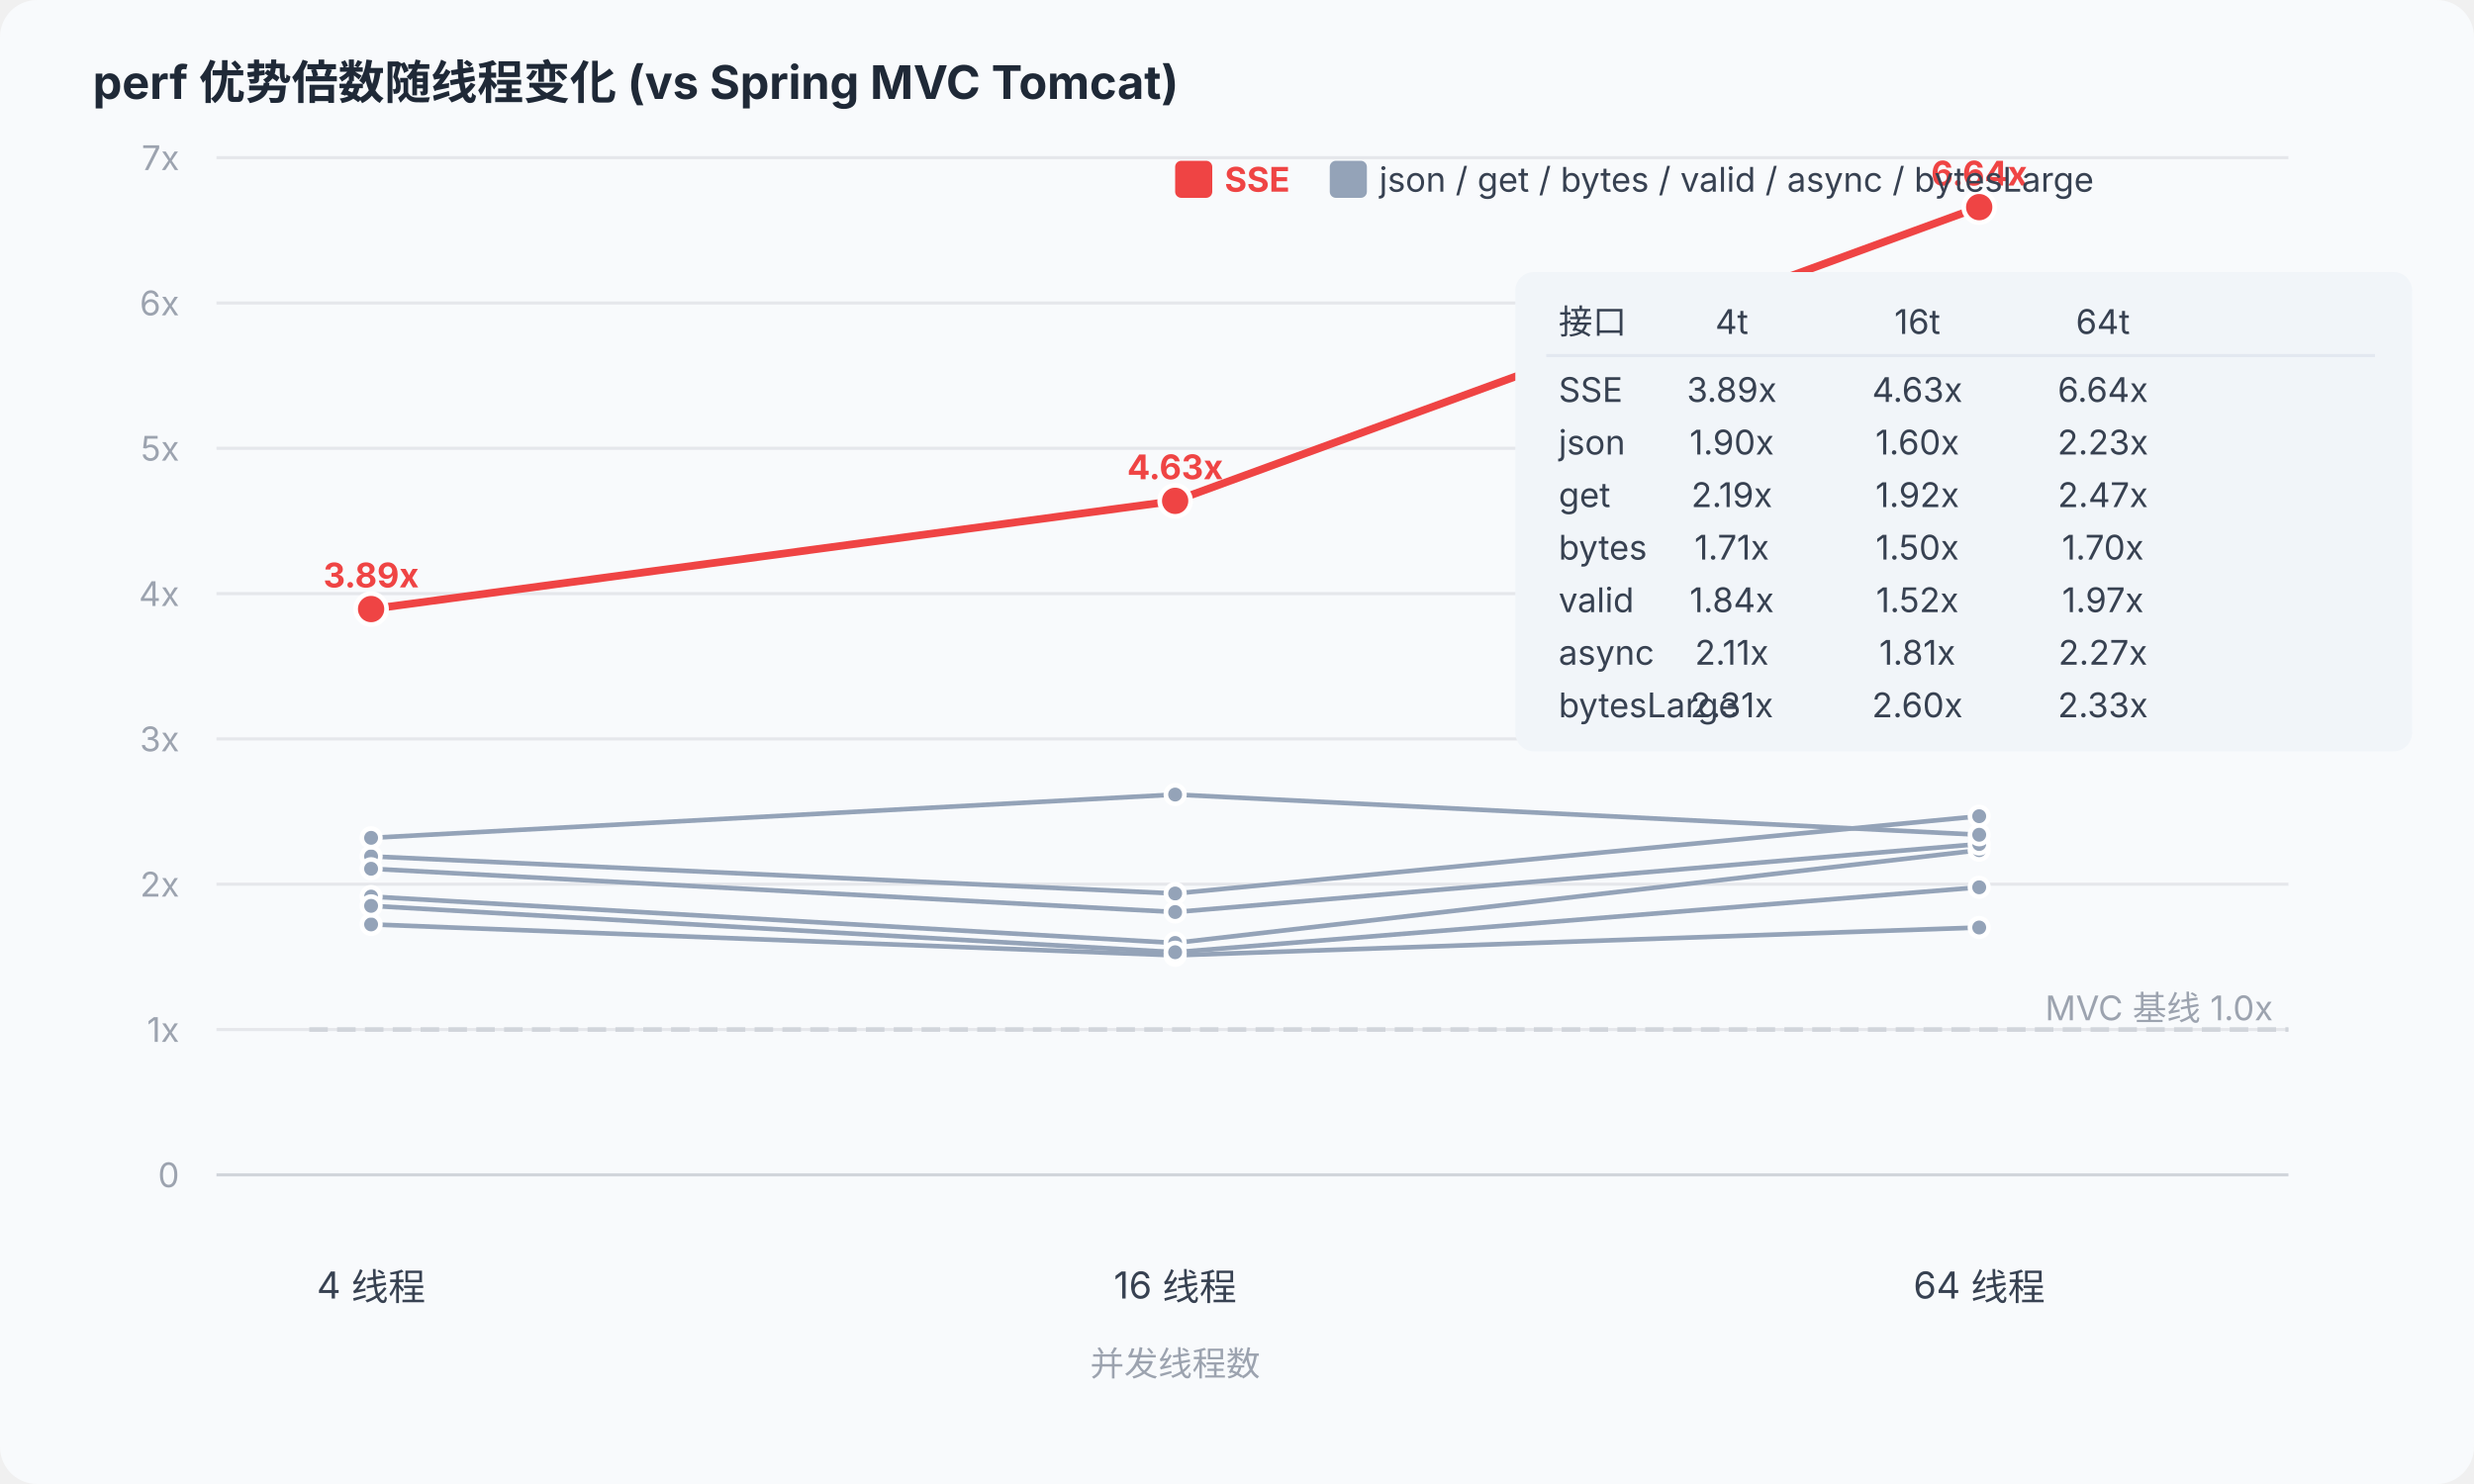
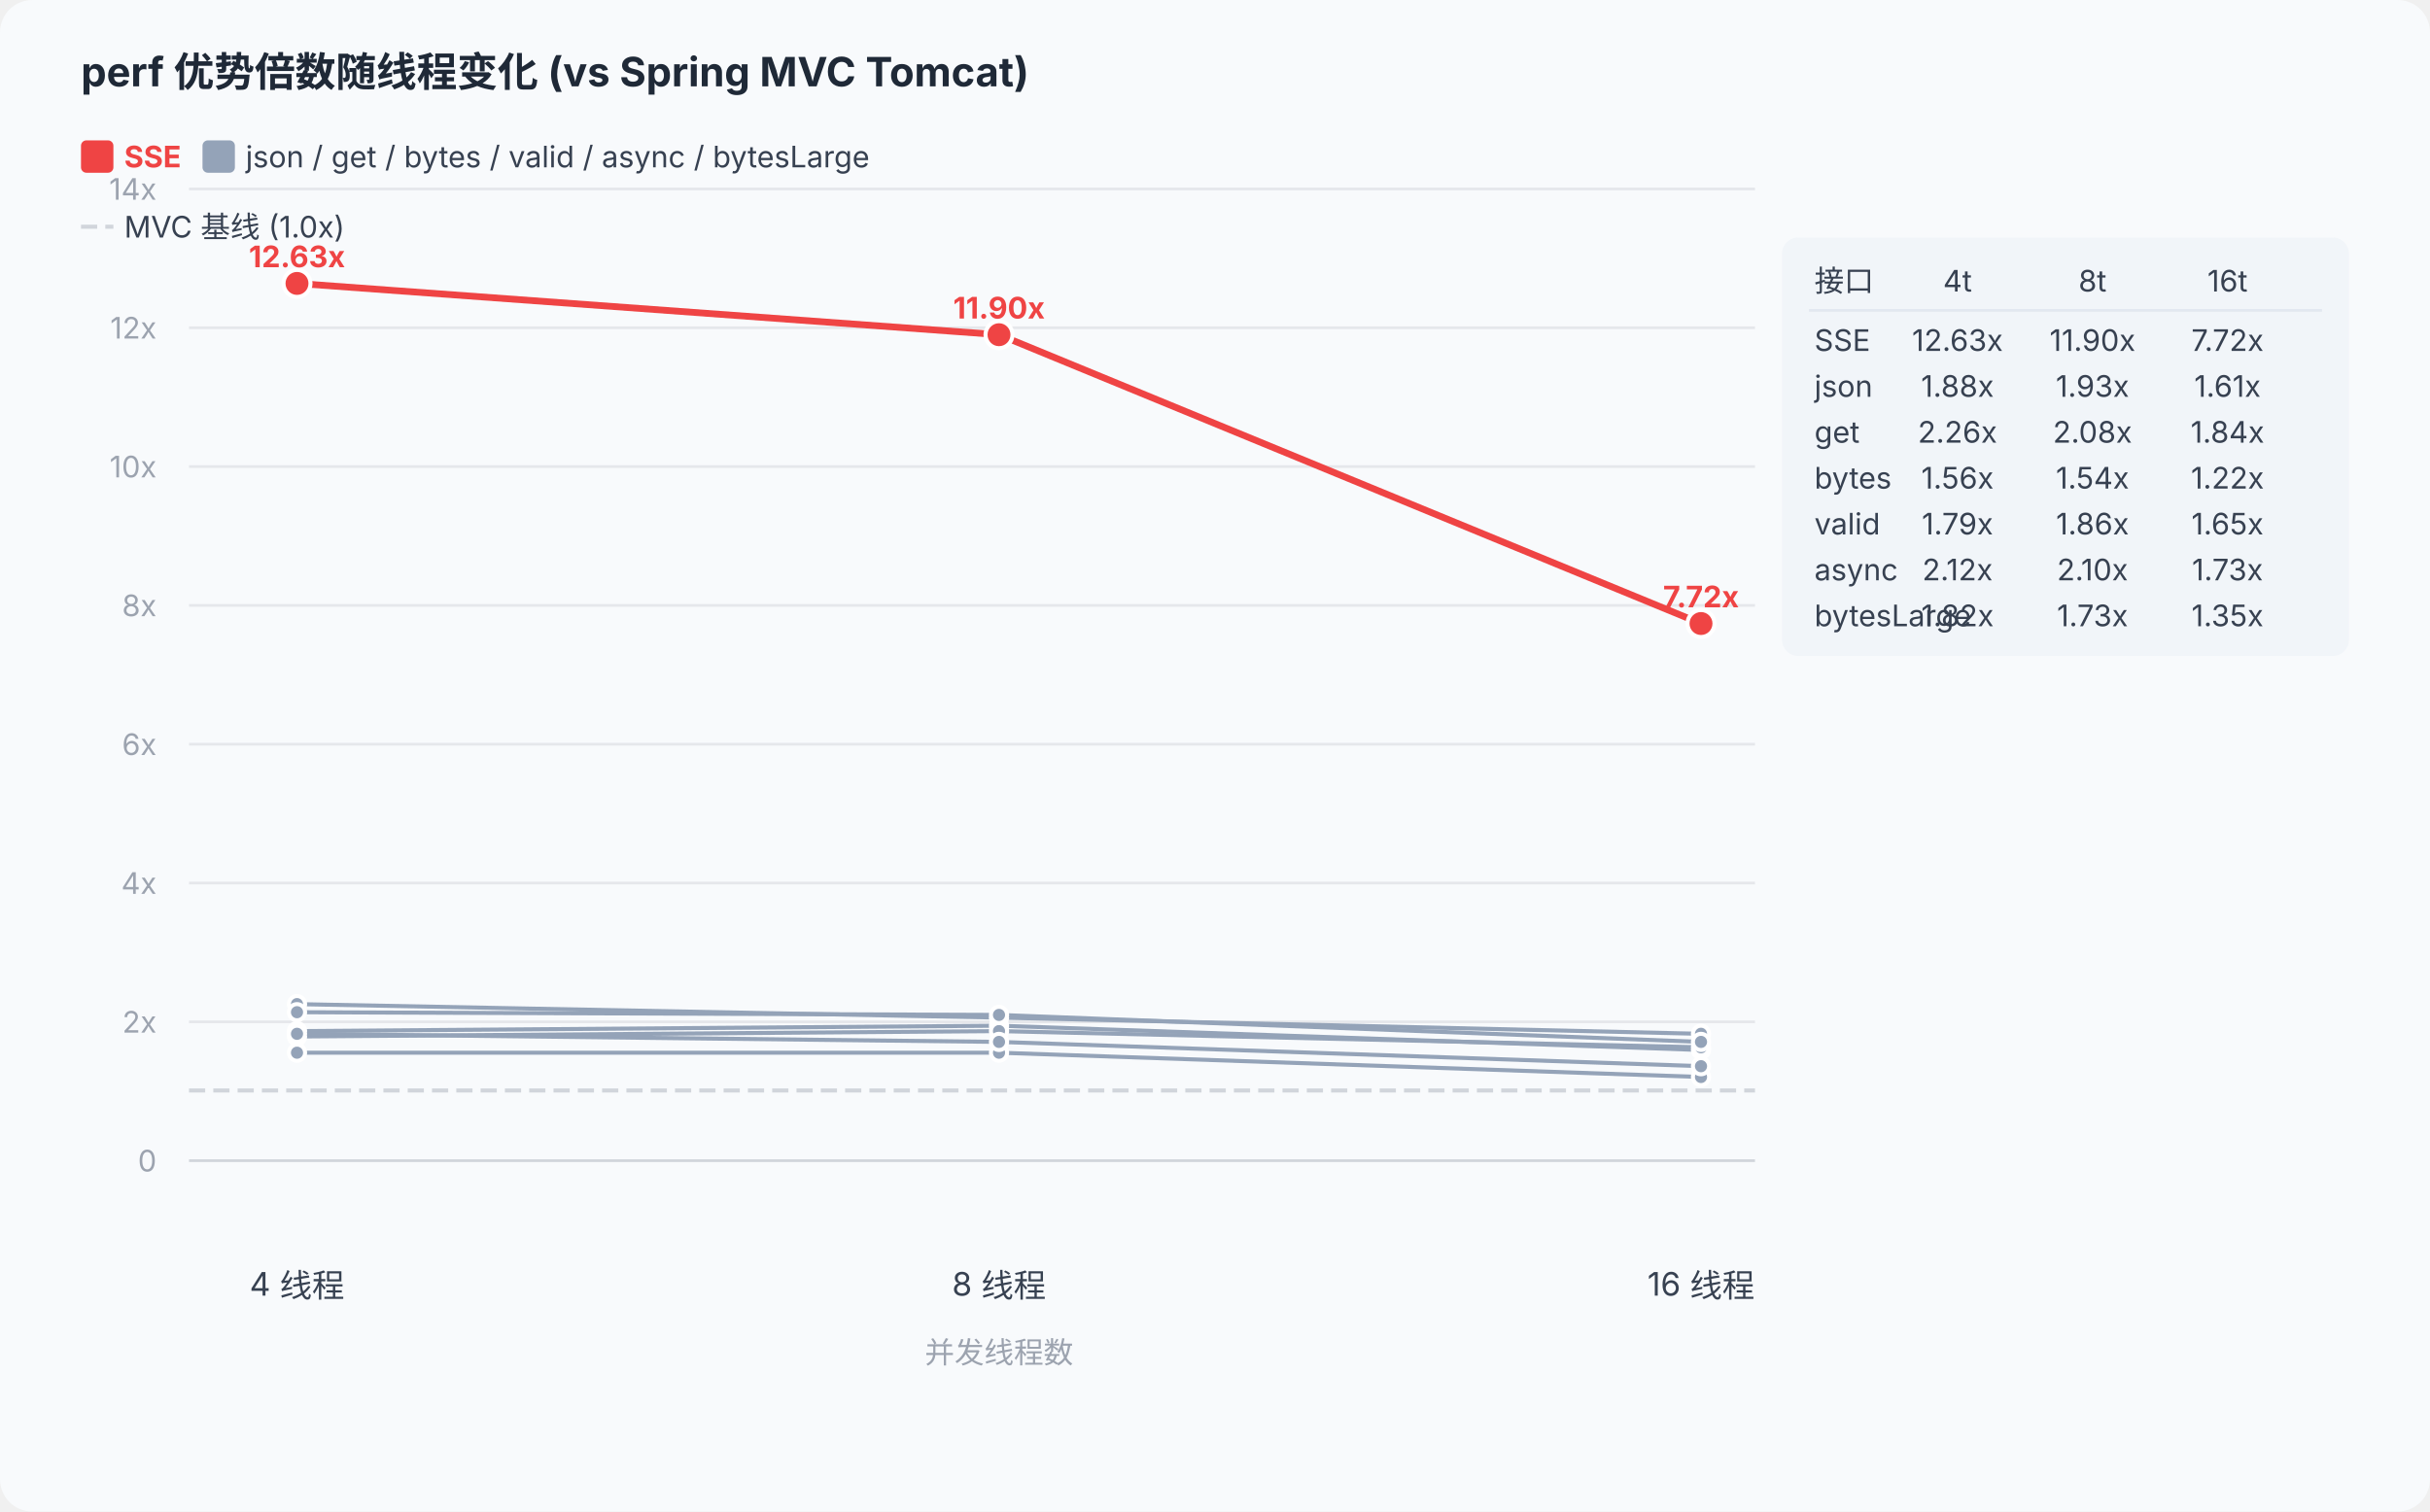
- <svg xmlns="http://www.w3.org/2000/svg" width="800" height="480" viewBox="0 0 800 480">
+ <svg xmlns="http://www.w3.org/2000/svg" width="900" height="560" viewBox="0 0 900 560">
  <style>
 .bg { fill: #f8fafc; }
 .title { font: bold 15px -apple-system,BlinkMacSystemFont,sans-serif; fill: #1f2937; }
 .tickLabel { font: 11px -apple-system,BlinkMacSystemFont,sans-serif; fill: #9ca3af; }
 .xLabel { font: 12px -apple-system,BlinkMacSystemFont,sans-serif; fill: #374151; text-anchor: middle; }
 .dataLabel { font: 10px -apple-system,BlinkMacSystemFont,sans-serif; fill: #1f2937; }
 .legendText { font: 11px -apple-system,BlinkMacSystemFont,sans-serif; fill: #374151; }
 .gridline { stroke: #e5e7eb; stroke-width: 1; }
 .baseline { stroke: #d1d5db; stroke-width: 1; }
 .refLine { stroke: #d1d5db; stroke-width: 1.5; stroke-dasharray: 6,3; }
 .dot { stroke: #fff; stroke-width: 1.5; }
 .line-sse { stroke: #ef4444; stroke-width: 2.5; fill: none; }
 .line-normal { stroke: #94a3b8; stroke-width: 1.5; fill: none; }
 .label-sse { fill: #ef4444; font-weight: bold; font-size: 11px; }
</style>
-   <rect class="bg" x="0" y="0" width="800" height="480" rx="12" />
+   <rect class="bg" x="0" y="0" width="900" height="560" rx="12" />
  <text x="30" y="32" class="title">perf 优势倍数随线程变化 (vs Spring MVC Tomcat)</text>
-   <line x1="70" y1="380" x2="740" y2="380" class="baseline" />
-   <line x1="70" y1="333" x2="740" y2="333" class="gridline" />
-   <line x1="70" y1="286" x2="740" y2="286" class="gridline" />
-   <line x1="70" y1="239" x2="740" y2="239" class="gridline" />
-   <line x1="70" y1="192" x2="740" y2="192" class="gridline" />
-   <line x1="70" y1="145" x2="740" y2="145" class="gridline" />
-   <line x1="70" y1="98" x2="740" y2="98" class="gridline" />
-   <line x1="70" y1="51" x2="740" y2="51" class="gridline" />
-   <line x1="100" y1="333" x2="740" y2="333" class="refLine" />
-   <text x="735" y="330" class="tickLabel" text-anchor="end">MVC 基线 1.0x</text>
-   <text x="58" y="384" class="tickLabel" text-anchor="end">0</text>
-   <text x="58" y="337" class="tickLabel" text-anchor="end">1x</text>
-   <text x="58" y="290" class="tickLabel" text-anchor="end">2x</text>
-   <text x="58" y="243" class="tickLabel" text-anchor="end">3x</text>
-   <text x="58" y="196" class="tickLabel" text-anchor="end">4x</text>
-   <text x="58" y="149" class="tickLabel" text-anchor="end">5x</text>
-   <text x="58" y="102" class="tickLabel" text-anchor="end">6x</text>
-   <text x="58" y="55" class="tickLabel" text-anchor="end">7x</text>
-   <text x="120" y="420" class="xLabel">4 线程</text>
-   <text x="380" y="420" class="xLabel">16 线程</text>
-   <text x="640" y="420" class="xLabel">64 线程</text>
-   <text x="380" y="445" class="tickLabel" text-anchor="middle">并发线程数</text>
-   <polyline class="line-sse" points="120,197 380,162 640,67" />
-   <circle cx="120" cy="197" r="5" class="dot" fill="#ef4444" />
-   <circle cx="380" cy="162" r="5" class="dot" fill="#ef4444" />
-   <circle cx="640" cy="67" r="5" class="dot" fill="#ef4444" />
-   <text x="120" y="190" class="dataLabel label-sse" text-anchor="middle">3.89x</text>
-   <text x="380" y="155" class="dataLabel label-sse" text-anchor="middle">4.63x</text>
-   <text x="640" y="60" class="dataLabel label-sse" text-anchor="middle">6.64x</text>
-   <polyline class="line-normal" points="120,290 380,305 640,275" />
-   <circle cx="120" cy="290" r="3" class="dot" fill="#94a3b8" />
-   <circle cx="380" cy="305" r="3" class="dot" fill="#94a3b8" />
-   <circle cx="640" cy="275" r="3" class="dot" fill="#94a3b8" />
-   <polyline class="line-normal" points="120,277 380,289 640,264" />
-   <circle cx="120" cy="277" r="3" class="dot" fill="#94a3b8" />
-   <circle cx="380" cy="289" r="3" class="dot" fill="#94a3b8" />
-   <circle cx="640" cy="264" r="3" class="dot" fill="#94a3b8" />
-   <polyline class="line-normal" points="120,299 380,309 640,300" />
-   <circle cx="120" cy="299" r="3" class="dot" fill="#94a3b8" />
-   <circle cx="380" cy="309" r="3" class="dot" fill="#94a3b8" />
-   <circle cx="640" cy="300" r="3" class="dot" fill="#94a3b8" />
-   <polyline class="line-normal" points="120,293 380,308 640,287" />
-   <circle cx="120" cy="293" r="3" class="dot" fill="#94a3b8" />
-   <circle cx="380" cy="308" r="3" class="dot" fill="#94a3b8" />
-   <circle cx="640" cy="287" r="3" class="dot" fill="#94a3b8" />
-   <polyline class="line-normal" points="120,281 380,295 640,273" />
-   <circle cx="120" cy="281" r="3" class="dot" fill="#94a3b8" />
-   <circle cx="380" cy="295" r="3" class="dot" fill="#94a3b8" />
-   <circle cx="640" cy="273" r="3" class="dot" fill="#94a3b8" />
-   <polyline class="line-normal" points="120,271 380,257 640,270" />
-   <circle cx="120" cy="271" r="3" class="dot" fill="#94a3b8" />
-   <circle cx="380" cy="257" r="3" class="dot" fill="#94a3b8" />
-   <circle cx="640" cy="270" r="3" class="dot" fill="#94a3b8" />
-   <rect x="380" y="52" width="12" height="12" rx="2" fill="#ef4444" />
-   <text x="396" y="62" class="legendText label-sse">SSE</text>
-   <rect x="430" y="52" width="12" height="12" rx="2" fill="#94a3b8" />
-   <text x="446" y="62" class="legendText">json / get / bytes / valid / async / bytesLarge</text>
-   <rect x="490" y="88" width="290" height="155" rx="6" fill="#f1f5f9" />
-   <text x="504" y="108" class="legendText" font-weight="bold">接口</text>
-   <text x="560" y="108" class="legendText" font-weight="bold" text-anchor="middle">4t</text>
-   <text x="620" y="108" class="legendText" font-weight="bold" text-anchor="middle">16t</text>
-   <text x="680" y="108" class="legendText" font-weight="bold" text-anchor="middle">64t</text>
-   <line x1="500" y1="115" x2="768" y2="115" stroke="#e2e8f0" stroke-width="1" />
-   <text x="504" y="130" class="legendText" fill="#ef4444" font-weight="bold">SSE</text>
-   <text x="560" y="130" class="legendText" text-anchor="middle" fill="#ef4444" font-weight="bold">3.89x</text>
-   <text x="620" y="130" class="legendText" text-anchor="middle" fill="#ef4444" font-weight="bold">4.63x</text>
-   <text x="680" y="130" class="legendText" text-anchor="middle" fill="#ef4444" font-weight="bold">6.64x</text>
-   <text x="504" y="147" class="legendText">json</text>
-   <text x="560" y="147" class="legendText" text-anchor="middle">1.90x</text>
-   <text x="620" y="147" class="legendText" text-anchor="middle">1.60x</text>
-   <text x="680" y="147" class="legendText" text-anchor="middle">2.23x</text>
-   <text x="504" y="164" class="legendText">get</text>
-   <text x="560" y="164" class="legendText" text-anchor="middle">2.19x</text>
-   <text x="620" y="164" class="legendText" text-anchor="middle">1.92x</text>
-   <text x="680" y="164" class="legendText" text-anchor="middle">2.47x</text>
-   <text x="504" y="181" class="legendText">bytes</text>
-   <text x="560" y="181" class="legendText" text-anchor="middle">1.71x</text>
-   <text x="620" y="181" class="legendText" text-anchor="middle">1.50x</text>
-   <text x="680" y="181" class="legendText" text-anchor="middle">1.70x</text>
-   <text x="504" y="198" class="legendText">valid</text>
-   <text x="560" y="198" class="legendText" text-anchor="middle">1.84x</text>
-   <text x="620" y="198" class="legendText" text-anchor="middle">1.52x</text>
-   <text x="680" y="198" class="legendText" text-anchor="middle">1.97x</text>
-   <text x="504" y="215" class="legendText">async</text>
-   <text x="560" y="215" class="legendText" text-anchor="middle">2.11x</text>
-   <text x="620" y="215" class="legendText" text-anchor="middle">1.81x</text>
-   <text x="680" y="215" class="legendText" text-anchor="middle">2.27x</text>
-   <text x="504" y="232" class="legendText">bytesLarge</text>
-   <text x="560" y="232" class="legendText" text-anchor="middle">2.31x</text>
-   <text x="620" y="232" class="legendText" text-anchor="middle">2.60x</text>
-   <text x="680" y="232" class="legendText" text-anchor="middle">2.33x</text>
+   <line x1="70" y1="430" x2="650" y2="430" class="baseline" />
+   <line x1="70" y1="378.571" x2="650" y2="378.571" class="gridline" />
+   <line x1="70" y1="327.143" x2="650" y2="327.143" class="gridline" />
+   <line x1="70" y1="275.714" x2="650" y2="275.714" class="gridline" />
+   <line x1="70" y1="224.286" x2="650" y2="224.286" class="gridline" />
+   <line x1="70" y1="172.857" x2="650" y2="172.857" class="gridline" />
+   <line x1="70" y1="121.429" x2="650" y2="121.429" class="gridline" />
+   <line x1="70" y1="70" x2="650" y2="70" class="gridline" />
+   <text x="58" y="434" class="tickLabel" text-anchor="end">0</text>
+   <text x="58" y="382.571" class="tickLabel" text-anchor="end">2x</text>
+   <text x="58" y="331.143" class="tickLabel" text-anchor="end">4x</text>
+   <text x="58" y="279.714" class="tickLabel" text-anchor="end">6x</text>
+   <text x="58" y="228.286" class="tickLabel" text-anchor="end">8x</text>
+   <text x="58" y="176.857" class="tickLabel" text-anchor="end">10x</text>
+   <text x="58" y="125.429" class="tickLabel" text-anchor="end">12x</text>
+   <text x="58" y="74" class="tickLabel" text-anchor="end">14x</text>
+   <line x1="70" y1="404" x2="650" y2="404" class="refLine" />
+   <text x="110" y="480" class="xLabel">4 线程</text>
+   <text x="370" y="480" class="xLabel">8 线程</text>
+   <text x="630" y="480" class="xLabel">16 线程</text>
+   <text x="370" y="505" class="tickLabel" text-anchor="middle">并发线程数</text>
+   <polyline class="line-sse" points="110,105 370,124 630,231" />
+   <circle cx="110" cy="105" r="5" class="dot" fill="#ef4444" />
+   <text x="110" y="99" class="dataLabel label-sse" text-anchor="middle">12.63x</text>
+   <circle cx="370" cy="124" r="5" class="dot" fill="#ef4444" />
+   <text x="370" y="118" class="dataLabel label-sse" text-anchor="middle">11.90x</text>
+   <circle cx="630" cy="231" r="5" class="dot" fill="#ef4444" />
+   <text x="630" y="225" class="dataLabel label-sse" text-anchor="middle">7.72x</text>
+   <polyline class="line-normal" points="110,382 370,380 630,389" />
+   <circle cx="110" cy="382" r="3" class="dot" fill="#94a3b8" />
+   <circle cx="370" cy="380" r="3" class="dot" fill="#94a3b8" />
+   <circle cx="630" cy="389" r="3" class="dot" fill="#94a3b8" />
+   <polyline class="line-normal" points="110,372 370,377 630,383" />
+   <circle cx="110" cy="372" r="3" class="dot" fill="#94a3b8" />
+   <circle cx="370" cy="377" r="3" class="dot" fill="#94a3b8" />
+   <circle cx="630" cy="383" r="3" class="dot" fill="#94a3b8" />
+   <polyline class="line-normal" points="110,390 370,390 630,399" />
+   <circle cx="110" cy="390" r="3" class="dot" fill="#94a3b8" />
+   <circle cx="370" cy="390" r="3" class="dot" fill="#94a3b8" />
+   <circle cx="630" cy="399" r="3" class="dot" fill="#94a3b8" />
+   <polyline class="line-normal" points="110,384 370,382 630,388" />
+   <circle cx="110" cy="384" r="3" class="dot" fill="#94a3b8" />
+   <circle cx="370" cy="382" r="3" class="dot" fill="#94a3b8" />
+   <circle cx="630" cy="388" r="3" class="dot" fill="#94a3b8" />
+   <polyline class="line-normal" points="110,375 370,376 630,386" />
+   <circle cx="110" cy="375" r="3" class="dot" fill="#94a3b8" />
+   <circle cx="370" cy="376" r="3" class="dot" fill="#94a3b8" />
+   <circle cx="630" cy="386" r="3" class="dot" fill="#94a3b8" />
+   <polyline class="line-normal" points="110,383 370,386 630,395" />
+   <circle cx="110" cy="383" r="3" class="dot" fill="#94a3b8" />
+   <circle cx="370" cy="386" r="3" class="dot" fill="#94a3b8" />
+   <circle cx="630" cy="395" r="3" class="dot" fill="#94a3b8" />
+   <rect x="30" y="52" width="12" height="12" rx="2" fill="#ef4444" />
+   <text x="46" y="62" class="legendText label-sse">SSE</text>
+   <rect x="75" y="52" width="12" height="12" rx="2" fill="#94a3b8" />
+   <text x="91" y="62" class="legendText">json / get / bytes / valid / async / bytesLarge</text>
+   <line x1="30" y1="84" x2="42" y2="84" stroke="#d1d5db" stroke-width="1.5" stroke-dasharray="6,3" />
+   <text x="46" y="88" class="legendText">MVC 基线 (1.0x)</text>
+   <rect x="660" y="88" width="210" height="155" rx="6" fill="#f1f5f9" />
+   <text x="672" y="108" class="legendText" font-weight="bold">接口</text>
+   <text x="725" y="108" class="legendText" font-weight="bold" text-anchor="middle">4t</text>
+   <text x="775" y="108" class="legendText" font-weight="bold" text-anchor="middle">8t</text>
+   <text x="825" y="108" class="legendText" font-weight="bold" text-anchor="middle">16t</text>
+   <line x1="670" y1="115" x2="860" y2="115" stroke="#e2e8f0" stroke-width="1" />
+   <text x="672" y="130" class="legendText" fill="#ef4444" font-weight="bold">SSE</text>
+   <text x="725" y="130" class="legendText" text-anchor="middle" fill="#ef4444" font-weight="bold">12.63x</text>
+   <text x="775" y="130" class="legendText" text-anchor="middle" fill="#ef4444" font-weight="bold">11.90x</text>
+   <text x="825" y="130" class="legendText" text-anchor="middle" fill="#ef4444" font-weight="bold">7.72x</text>
+   <text x="672" y="147" class="legendText">json</text>
+   <text x="725" y="147" class="legendText" text-anchor="middle">1.88x</text>
+   <text x="775" y="147" class="legendText" text-anchor="middle">1.93x</text>
+   <text x="825" y="147" class="legendText" text-anchor="middle">1.61x</text>
+   <text x="672" y="164" class="legendText">get</text>
+   <text x="725" y="164" class="legendText" text-anchor="middle">2.26x</text>
+   <text x="775" y="164" class="legendText" text-anchor="middle">2.08x</text>
+   <text x="825" y="164" class="legendText" text-anchor="middle">1.84x</text>
+   <text x="672" y="181" class="legendText">bytes</text>
+   <text x="725" y="181" class="legendText" text-anchor="middle">1.56x</text>
+   <text x="775" y="181" class="legendText" text-anchor="middle">1.54x</text>
+   <text x="825" y="181" class="legendText" text-anchor="middle">1.22x</text>
+   <text x="672" y="198" class="legendText">valid</text>
+   <text x="725" y="198" class="legendText" text-anchor="middle">1.79x</text>
+   <text x="775" y="198" class="legendText" text-anchor="middle">1.86x</text>
+   <text x="825" y="198" class="legendText" text-anchor="middle">1.65x</text>
+   <text x="672" y="215" class="legendText">async</text>
+   <text x="725" y="215" class="legendText" text-anchor="middle">2.12x</text>
+   <text x="775" y="215" class="legendText" text-anchor="middle">2.10x</text>
+   <text x="825" y="215" class="legendText" text-anchor="middle">1.73x</text>
+   <text x="672" y="232" class="legendText">bytesLarge</text>
+   <text x="725" y="232" class="legendText" text-anchor="middle">1.82x</text>
+   <text x="775" y="232" class="legendText" text-anchor="middle">1.73x</text>
+   <text x="825" y="232" class="legendText" text-anchor="middle">1.35x</text>
</svg>
